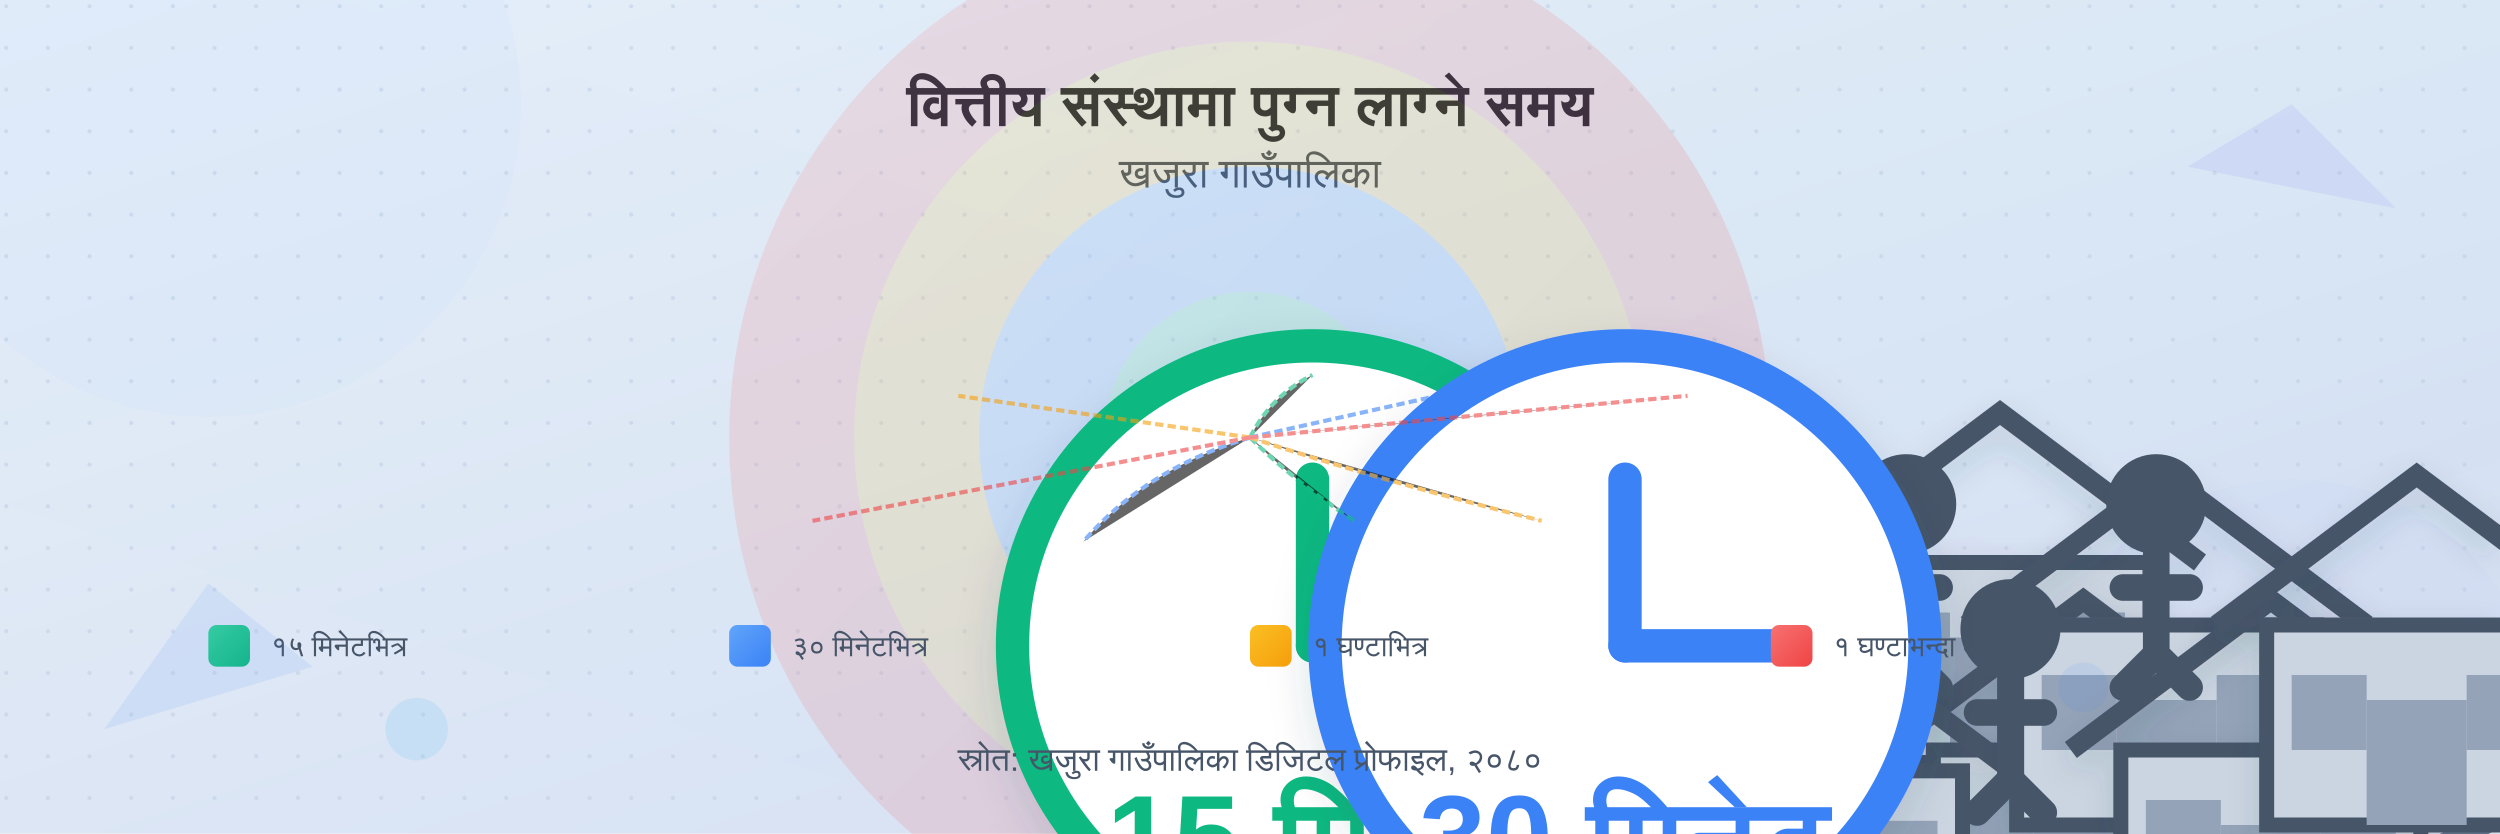
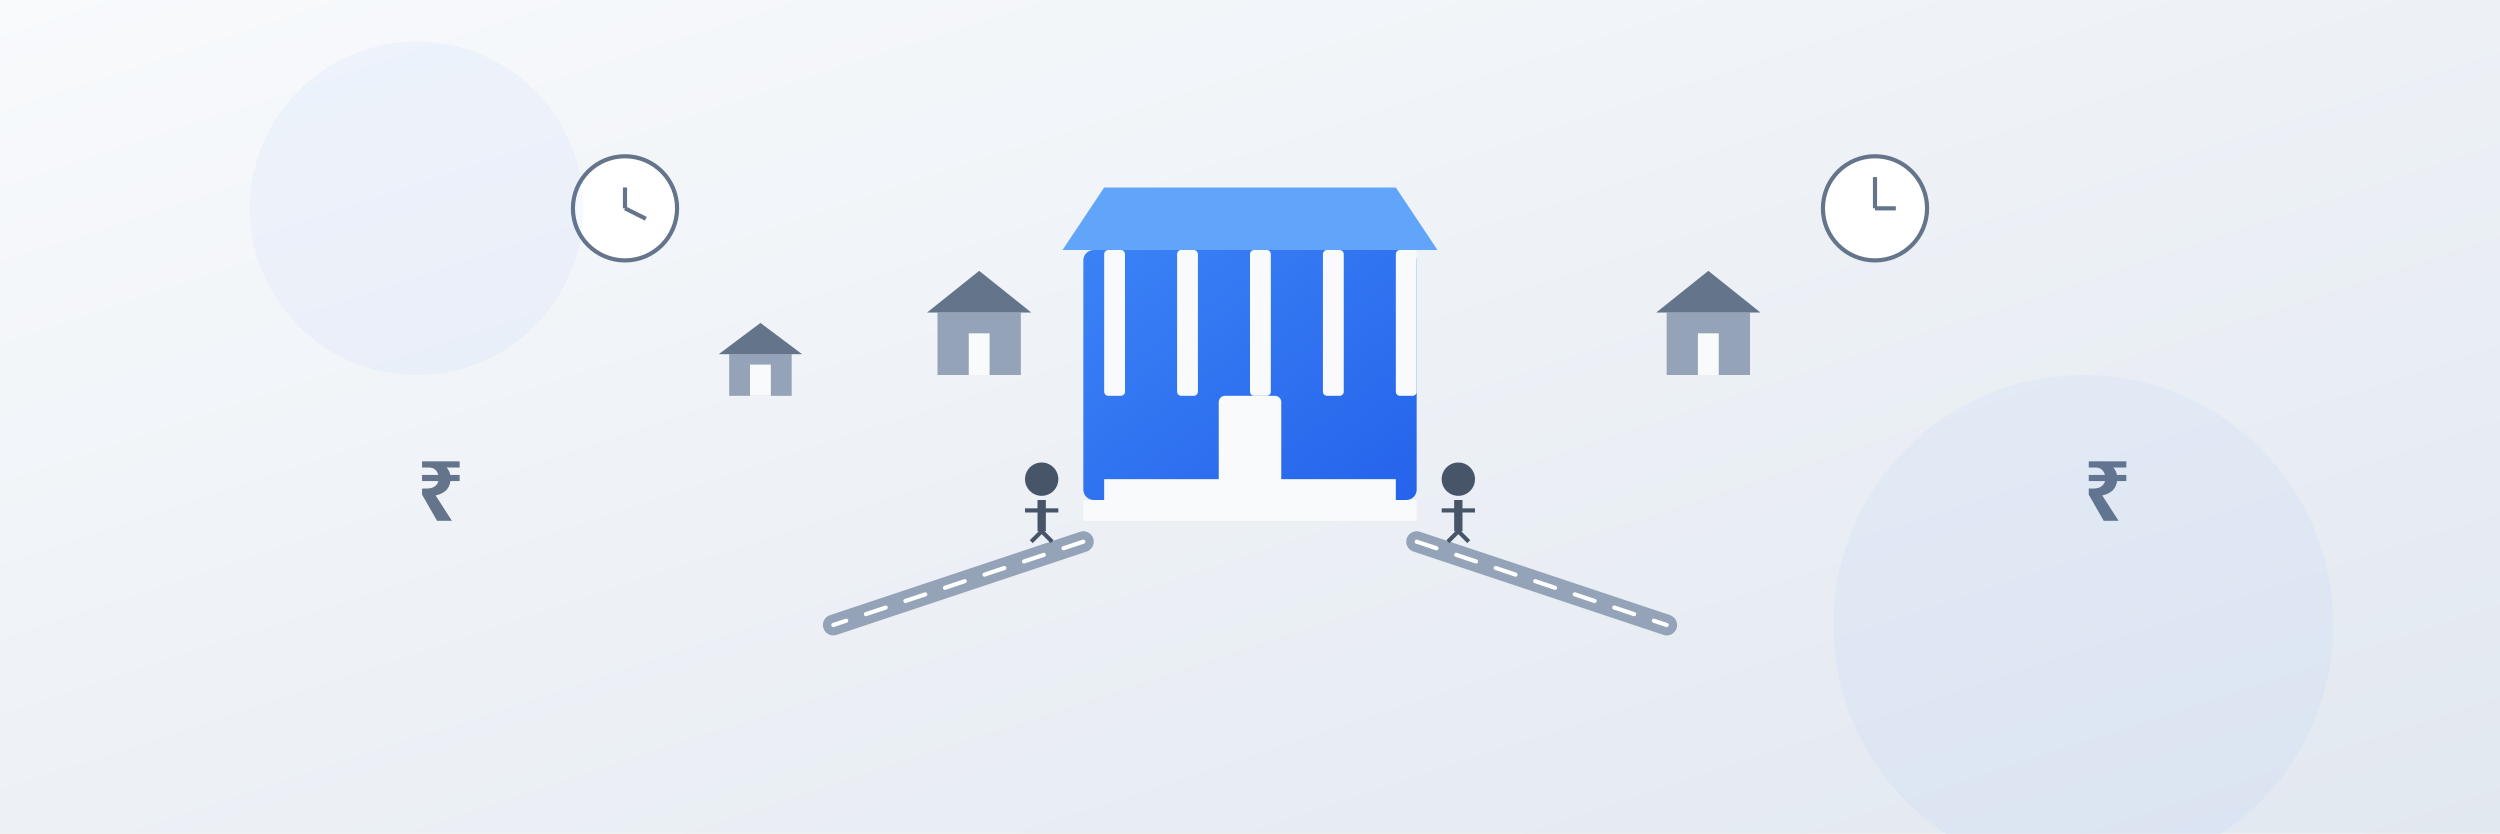
- <svg xmlns="http://www.w3.org/2000/svg" viewBox="0 0 1200 400" width="1200" height="400">
+ <svg xmlns="http://www.w3.org/2000/svg" width="1200" height="400" viewBox="0 0 1200 400">
  <defs>
-     <linearGradient id="bgGradient" x1="0%" y1="0%" x2="100%" y2="100%">
+     <linearGradient id="bg-gradient" x1="0%" y1="0%" x2="100%" y2="100%">
      <stop offset="0%" stop-color="#f8fafc" />
      <stop offset="100%" stop-color="#e2e8f0" />
    </linearGradient>
-     <linearGradient id="accentGradient" x1="0%" y1="0%" x2="100%" y2="0%">
+     <linearGradient id="bank-gradient" x1="0%" y1="0%" x2="100%" y2="100%">
      <stop offset="0%" stop-color="#3b82f6" />
-       <stop offset="100%" stop-color="#6366f1" />
+       <stop offset="100%" stop-color="#2563eb" />
    </linearGradient>
-     <linearGradient id="decorGradient1" x1="0%" y1="0%" x2="100%" y2="100%">
-       <stop offset="0%" stop-color="#3b82f6" stop-opacity="0.05" />
-       <stop offset="100%" stop-color="#6366f1" stop-opacity="0.05" />
-     </linearGradient>
-     <linearGradient id="decorGradient2" x1="100%" y1="0%" x2="0%" y2="100%">
-       <stop offset="0%" stop-color="#0ea5e9" stop-opacity="0.05" />
-       <stop offset="100%" stop-color="#3b82f6" stop-opacity="0.05" />
-     </linearGradient>
-     <linearGradient id="under15MinGradient" x1="0%" y1="0%" x2="100%" y2="100%">
-       <stop offset="0%" stop-color="#34d399" />
-       <stop offset="100%" stop-color="#10b981" />
-     </linearGradient>
-     <linearGradient id="under30MinGradient" x1="0%" y1="0%" x2="100%" y2="100%">
-       <stop offset="0%" stop-color="#60a5fa" />
-       <stop offset="100%" stop-color="#3b82f6" />
-     </linearGradient>
-     <linearGradient id="under1HourGradient" x1="0%" y1="0%" x2="100%" y2="100%">
-       <stop offset="0%" stop-color="#fbbf24" />
-       <stop offset="100%" stop-color="#f59e0b" />
-     </linearGradient>
-     <linearGradient id="over1HourGradient" x1="0%" y1="0%" x2="100%" y2="100%">
-       <stop offset="0%" stop-color="#f87171" />
-       <stop offset="100%" stop-color="#ef4444" />
-     </linearGradient>
-     <symbol id="bank" viewBox="0 0 100 100">
-       <rect x="10" y="40" width="80" height="40" fill="#f1f5f9" stroke="#64748b" stroke-width="2" />
-       <rect x="15" y="45" width="15" height="20" fill="#94a3b8" />
-       <rect x="35" y="45" width="15" height="20" fill="#94a3b8" />
-       <rect x="55" y="45" width="15" height="20" fill="#94a3b8" />
-       <rect x="70" y="45" width="15" height="20" fill="#94a3b8" />
-       <rect x="35" y="70" width="15" height="10" fill="#94a3b8" />
-       <path d="M0,40 L50,10 L100,40" fill="#e2e8f0" stroke="#64748b" stroke-width="2" />
-       <rect x="40" y="20" width="20" height="10" fill="#94a3b8" />
-       <path d="M44,15 A6,6 0 1,1 56,15 Z" fill="#64748b" />
-     </symbol>
-     <symbol id="person" viewBox="0 0 50 100">
-       <circle cx="25" cy="20" r="15" fill="#475569" />
-       <path d="M25,35 L25,65 M15,45 L35,45 M15,75 L25,65 M35,75 L25,65" stroke="#475569" stroke-width="8" stroke-linecap="round" />
-     </symbol>
-     <symbol id="house" viewBox="0 0 100 100">
-       <path d="M10,50 L50,20 L90,50" fill="none" stroke="#475569" stroke-width="4" />
-       <rect x="20" y="50" width="60" height="40" fill="#cbd5e1" stroke="#475569" stroke-width="3" />
-       <rect x="40" y="65" width="20" height="25" fill="#94a3b8" />
-       <rect x="25" y="60" width="15" height="15" fill="#94a3b8" />
-       <rect x="60" y="60" width="15" height="15" fill="#94a3b8" />
-     </symbol>
-     <symbol id="clock15min" viewBox="0 0 100 100">
-       <circle cx="50" cy="50" r="45" fill="#fff" stroke="#10b981" stroke-width="5" />
-       <path d="M50,50 L50,25" stroke="#10b981" stroke-width="5" stroke-linecap="round" />
-       <path d="M50,50 L70,50" stroke="#10b981" stroke-width="5" stroke-linecap="round" />
-       <text x="50" y="85" font-family="Arial" font-size="18" fill="#10b981" text-anchor="middle" font-weight="bold">15 मिनेट</text>
-     </symbol>
-     <symbol id="clock30min" viewBox="0 0 100 100">
-       <circle cx="50" cy="50" r="45" fill="#fff" stroke="#3b82f6" stroke-width="5" />
-       <path d="M50,50 L50,25" stroke="#3b82f6" stroke-width="5" stroke-linecap="round" />
-       <path d="M50,50 L75,50" stroke="#3b82f6" stroke-width="5" stroke-linecap="round" />
-       <text x="50" y="85" font-family="Arial" font-size="18" fill="#3b82f6" text-anchor="middle" font-weight="bold">30 मिनेट</text>
-     </symbol>
-     <symbol id="clock1hour" viewBox="0 0 100 100">
-       <circle cx="50" cy="50" r="45" fill="#fff" stroke="#f59e0b" stroke-width="5" />
-       <path d="M50,50 L50,25" stroke="#f59e0b" stroke-width="5" stroke-linecap="round" />
-       <path d="M50,50 L75,50" stroke="#f59e0b" stroke-width="5" stroke-linecap="round" />
-       <text x="50" y="85" font-family="Arial" font-size="18" fill="#f59e0b" text-anchor="middle" font-weight="bold">1 घण्टा</text>
-     </symbol>
-     <symbol id="clockMoreThan1hour" viewBox="0 0 100 100">
-       <circle cx="50" cy="50" r="45" fill="#fff" stroke="#ef4444" stroke-width="5" />
-       <path d="M50,50 L50,25" stroke="#ef4444" stroke-width="5" stroke-linecap="round" />
-       <path d="M50,50 L75,35" stroke="#ef4444" stroke-width="5" stroke-linecap="round" />
-       <text x="50" y="85" font-family="Arial" font-size="16" fill="#ef4444" text-anchor="middle" font-weight="bold">1+ घण्टा</text>
-     </symbol>
-     <filter id="shadow" x="-20%" y="-20%" width="140%" height="140%">
-       <feDropShadow dx="0" dy="10" stdDeviation="12" flood-color="#334155" flood-opacity="0.15" />
-     </filter>
-     <pattern id="dotPattern" width="20" height="20" patternUnits="userSpaceOnUse">
-       <circle cx="3" cy="3" r="1" fill="#cbd5e1" fill-opacity="0.5" />
-     </pattern>
  </defs>
-   <rect width="100%" height="100%" fill="url(#bgGradient)" />
-   <rect width="100%" height="100%" fill="url(#dotPattern)" />
-   <path d="M0,0 L1200,0 L1200,400 L0,400 Z" fill="url(#decorGradient1)" />
-   <path d="M1200,0 L0,0 L0,400 L1200,400 Z" fill="url(#decorGradient2)" />
-   <circle cx="100" cy="50" r="150" fill="#3b82f6" opacity="0.03" />
-   <circle cx="1100" cy="350" r="120" fill="#6366f1" opacity="0.03" />
-   <text x="600" y="60" font-family="Arial" font-size="28" font-weight="bold" text-anchor="middle" fill="#1e293b">वित्तीय संस्थामा पुग्न लाग्ने समय</text>
-   <text x="600" y="90" font-family="Arial" font-size="20" text-anchor="middle" fill="#475569">खजुरा गाउँपालिका</text>
-   <g transform="translate(550, 180) scale(1.5)" filter="url(#shadow)">
-     <use href="#bank" />
-     <text x="50" y="110" font-family="Arial" font-size="12" fill="#475569" text-anchor="middle" font-weight="bold">वित्तीय संस्था</text>
+   <rect width="1200" height="400" fill="url(#bg-gradient)" />
+   <g transform="translate(600, 180)">
+     <rect x="-80" y="-60" width="160" height="120" fill="url(#bank-gradient)" rx="5" />
+     <rect x="-70" y="-60" width="10" height="70" fill="#f8fafc" rx="2" />
+     <rect x="-35" y="-60" width="10" height="70" fill="#f8fafc" rx="2" />
+     <rect x="0" y="-60" width="10" height="70" fill="#f8fafc" rx="2" />
+     <rect x="35" y="-60" width="10" height="70" fill="#f8fafc" rx="2" />
+     <rect x="70" y="-60" width="10" height="70" fill="#f8fafc" rx="2" />
+     <rect x="-80" y="60" width="160" height="10" fill="#f8fafc" />
+     <rect x="-70" y="50" width="140" height="10" fill="#f8fafc" />
+     <path d="M-90,-60 L90,-60 L70,-90 L-70,-90 Z" fill="#60a5fa" />
+     <rect x="-15" y="10" width="30" height="50" fill="#f8fafc" rx="3" />
  </g>
-   <g opacity="0.15">
-     <circle cx="600" cy="210" r="250" fill="url(#over1HourGradient)" />
-     <circle cx="600" cy="210" r="190" fill="url(#under1HourGradient)" />
-     <circle cx="600" cy="210" r="130" fill="url(#under30MinGradient)" />
-     <circle cx="600" cy="210" r="70" fill="url(#under15MinGradient)" />
+   <g transform="translate(600, 180)">
+     <path d="M-80,80 L-200,120 M80,80 L200,120" stroke="#94a3b8" stroke-width="10" stroke-linecap="round" fill="none" />
+     <path d="M-80,80 L-200,120 M80,80 L200,120" stroke="white" stroke-width="2" stroke-linecap="round" stroke-dasharray="10,10" fill="none" />
  </g>
-   <g transform="translate(600, 150) scale(0.6)" filter="url(#shadow)">
-     <use href="#house" />
+   <g transform="translate(450, 150)">
+     <path d="M0,0 L40,0 L40,30 L0,30 Z" fill="#94a3b8" />
+     <path d="M-5,0 L20,-20 L45,0 Z" fill="#64748b" />
+     <rect x="15" y="10" width="10" height="20" fill="#f8fafc" />
  </g>
-   <g transform="translate(555, 170) scale(0.4)">
-     <use href="#person" />
+   <g transform="translate(350, 170)">
+     <path d="M0,0 L30,0 L30,20 L0,20 Z" fill="#94a3b8" />
+     <path d="M-5,0 L15,-15 L35,0 Z" fill="#64748b" />
+     <rect x="10" y="5" width="10" height="15" fill="#f8fafc" />
  </g>
-   <g transform="translate(640, 240) scale(0.6)" filter="url(#shadow)">
-     <use href="#house" />
+   <g transform="translate(800, 150)">
+     <path d="M0,0 L40,0 L40,30 L0,30 Z" fill="#94a3b8" />
+     <path d="M-5,0 L20,-20 L45,0 Z" fill="#64748b" />
+     <rect x="15" y="10" width="10" height="20" fill="#f8fafc" />
  </g>
-   <g transform="translate(635, 270) scale(0.4)">
-     <use href="#person" />
+   <g transform="translate(300, 100)">
+     <circle cx="0" cy="0" r="25" fill="white" stroke="#64748b" stroke-width="2" />
+     <line x1="0" y1="0" x2="0" y2="-10" stroke="#64748b" stroke-width="2" />
+     <line x1="0" y1="0" x2="10" y2="5" stroke="#64748b" stroke-width="2" />
  </g>
-   <g transform="translate(510, 250) scale(0.6)" filter="url(#shadow)">
-     <use href="#house" />
+   <g transform="translate(900, 100)">
+     <circle cx="0" cy="0" r="25" fill="white" stroke="#64748b" stroke-width="2" />
+     <line x1="0" y1="0" x2="0" y2="-15" stroke="#64748b" stroke-width="2" />
+     <line x1="0" y1="0" x2="10" y2="0" stroke="#64748b" stroke-width="2" />
  </g>
-   <g transform="translate(500, 280) scale(0.4)">
-     <use href="#person" />
+   <g transform="translate(500, 240)">
+     <circle cx="0" cy="-10" r="8" fill="#475569" />
+     <line x1="0" y1="0" x2="0" y2="15" stroke="#475569" stroke-width="4" />
+     <line x1="-8" y1="5" x2="8" y2="5" stroke="#475569" stroke-width="2" />
+     <line x1="-5" y1="20" x2="0" y2="15" stroke="#475569" stroke-width="2" />
+     <line x1="5" y1="20" x2="0" y2="15" stroke="#475569" stroke-width="2" />
  </g>
-   <g transform="translate(680, 180) scale(0.6)" filter="url(#shadow)">
-     <use href="#house" />
+   <g transform="translate(700, 240)">
+     <circle cx="0" cy="-10" r="8" fill="#475569" />
+     <line x1="0" y1="0" x2="0" y2="15" stroke="#475569" stroke-width="4" />
+     <line x1="-8" y1="5" x2="8" y2="5" stroke="#475569" stroke-width="2" />
+     <line x1="-5" y1="20" x2="0" y2="15" stroke="#475569" stroke-width="2" />
+     <line x1="5" y1="20" x2="0" y2="15" stroke="#475569" stroke-width="2" />
  </g>
-   <g transform="translate(675, 210) scale(0.4)">
-     <use href="#person" />
+   <g transform="translate(200, 250)">
+     <text x="0" y="0" font-family="Arial" font-size="40" font-weight="bold" fill="#64748b">₹</text>
  </g>
-   <g transform="translate(450, 180) scale(0.6)" filter="url(#shadow)">
-     <use href="#house" />
+   <g transform="translate(1000, 250)">
+     <text x="0" y="0" font-family="Arial" font-size="40" font-weight="bold" fill="#64748b">₹</text>
  </g>
-   <g transform="translate(445, 210) scale(0.4)">
-     <use href="#person" />
-   </g>
-   <g transform="translate(730, 240) scale(0.6)" filter="url(#shadow)">
-     <use href="#house" />
-   </g>
-   <g transform="translate(725, 270) scale(0.4)">
-     <use href="#person" />
-   </g>
-   <g transform="translate(380, 240) scale(0.6)" filter="url(#shadow)">
-     <use href="#house" />
-   </g>
-   <g transform="translate(375, 270) scale(0.4)">
-     <use href="#person" />
-   </g>
-   <g transform="translate(800, 180) scale(0.6)" filter="url(#shadow)">
-     <use href="#house" />
-   </g>
-   <g transform="translate(795, 210) scale(0.4)">
-     <use href="#person" />
-   </g>
-   <g transform="translate(150, 150) scale(0.8)" filter="url(#shadow)">
-     <use href="#clock15min" />
-   </g>
-   <g transform="translate(300, 150) scale(0.8)" filter="url(#shadow)">
-     <use href="#clock30min" />
-   </g>
-   <g transform="translate(900, 150) scale(0.8)" filter="url(#shadow)">
-     <use href="#clock1hour" />
-   </g>
-   <g transform="translate(1050, 150) scale(0.8)" filter="url(#shadow)">
-     <use href="#clockMoreThan1hour" />
-   </g>
-   <g opacity="0.6">
-     <path d="M600,210 Q610,190 630,180" stroke="#10b981" stroke-width="2" stroke-dasharray="4 2" />
-     <path d="M600,210 Q620,230 650,250" stroke="#10b981" stroke-width="2" stroke-dasharray="4 2" />
-     <path d="M600,210 Q550,225 520,260" stroke="#3b82f6" stroke-width="2" stroke-dasharray="4 2" />
-     <path d="M600,210 Q645,200 690,190" stroke="#3b82f6" stroke-width="2" stroke-dasharray="4 2" />
-     <path d="M600,210 Q530,200 460,190" stroke="#f59e0b" stroke-width="2" stroke-dasharray="4 2" />
-     <path d="M600,210 Q660,230 740,250" stroke="#f59e0b" stroke-width="2" stroke-dasharray="4 2" />
-     <path d="M600,210 Q495,230 390,250" stroke="#ef4444" stroke-width="2" stroke-dasharray="4 2" />
-     <path d="M600,210 Q700,200 810,190" stroke="#ef4444" stroke-width="2" stroke-dasharray="4 2" />
-   </g>
-   <g transform="translate(100, 300)">
-     <rect width="20" height="20" fill="url(#under15MinGradient)" rx="4" />
-     <text x="30" y="15" font-family="Arial" font-size="14" fill="#475569">१५ मिनेटभित्र</text>
-   </g>
-   <g transform="translate(350, 300)">
-     <rect width="20" height="20" fill="url(#under30MinGradient)" rx="4" />
-     <text x="30" y="15" font-family="Arial" font-size="14" fill="#475569">३० मिनेटभित्र</text>
-   </g>
-   <g transform="translate(600, 300)">
-     <rect width="20" height="20" fill="url(#under1HourGradient)" rx="4" />
-     <text x="30" y="15" font-family="Arial" font-size="14" fill="#475569">१ घण्टाभित्र</text>
-   </g>
-   <g transform="translate(850, 300)">
-     <rect width="20" height="20" fill="url(#over1HourGradient)" rx="4" />
-     <text x="30" y="15" font-family="Arial" font-size="14" fill="#475569">१ घण्टाभन्दा बढी</text>
-   </g>
-   <text x="600" y="370" font-family="Arial" font-size="16" fill="#475569" text-anchor="middle">
-     स्रोत: खजुरा गाउँपालिका डिजिटल प्रोफाइल, २०८०
-   </text>
-   <path d="M50,350 L150,320 L100,280 Z" fill="#3b82f6" opacity="0.1" />
-   <path d="M1050,80 L1100,50 L1150,100 Z" fill="#6366f1" opacity="0.1" />
-   <circle cx="200" cy="350" r="15" fill="#0ea5e9" opacity="0.1" />
-   <circle cx="1000" cy="330" r="12" fill="#3b82f6" opacity="0.1" />
+   <circle cx="200" cy="100" r="80" fill="#3b82f6" opacity="0.05" />
+   <circle cx="1000" cy="300" r="120" fill="#3b82f6" opacity="0.05" />
</svg>
